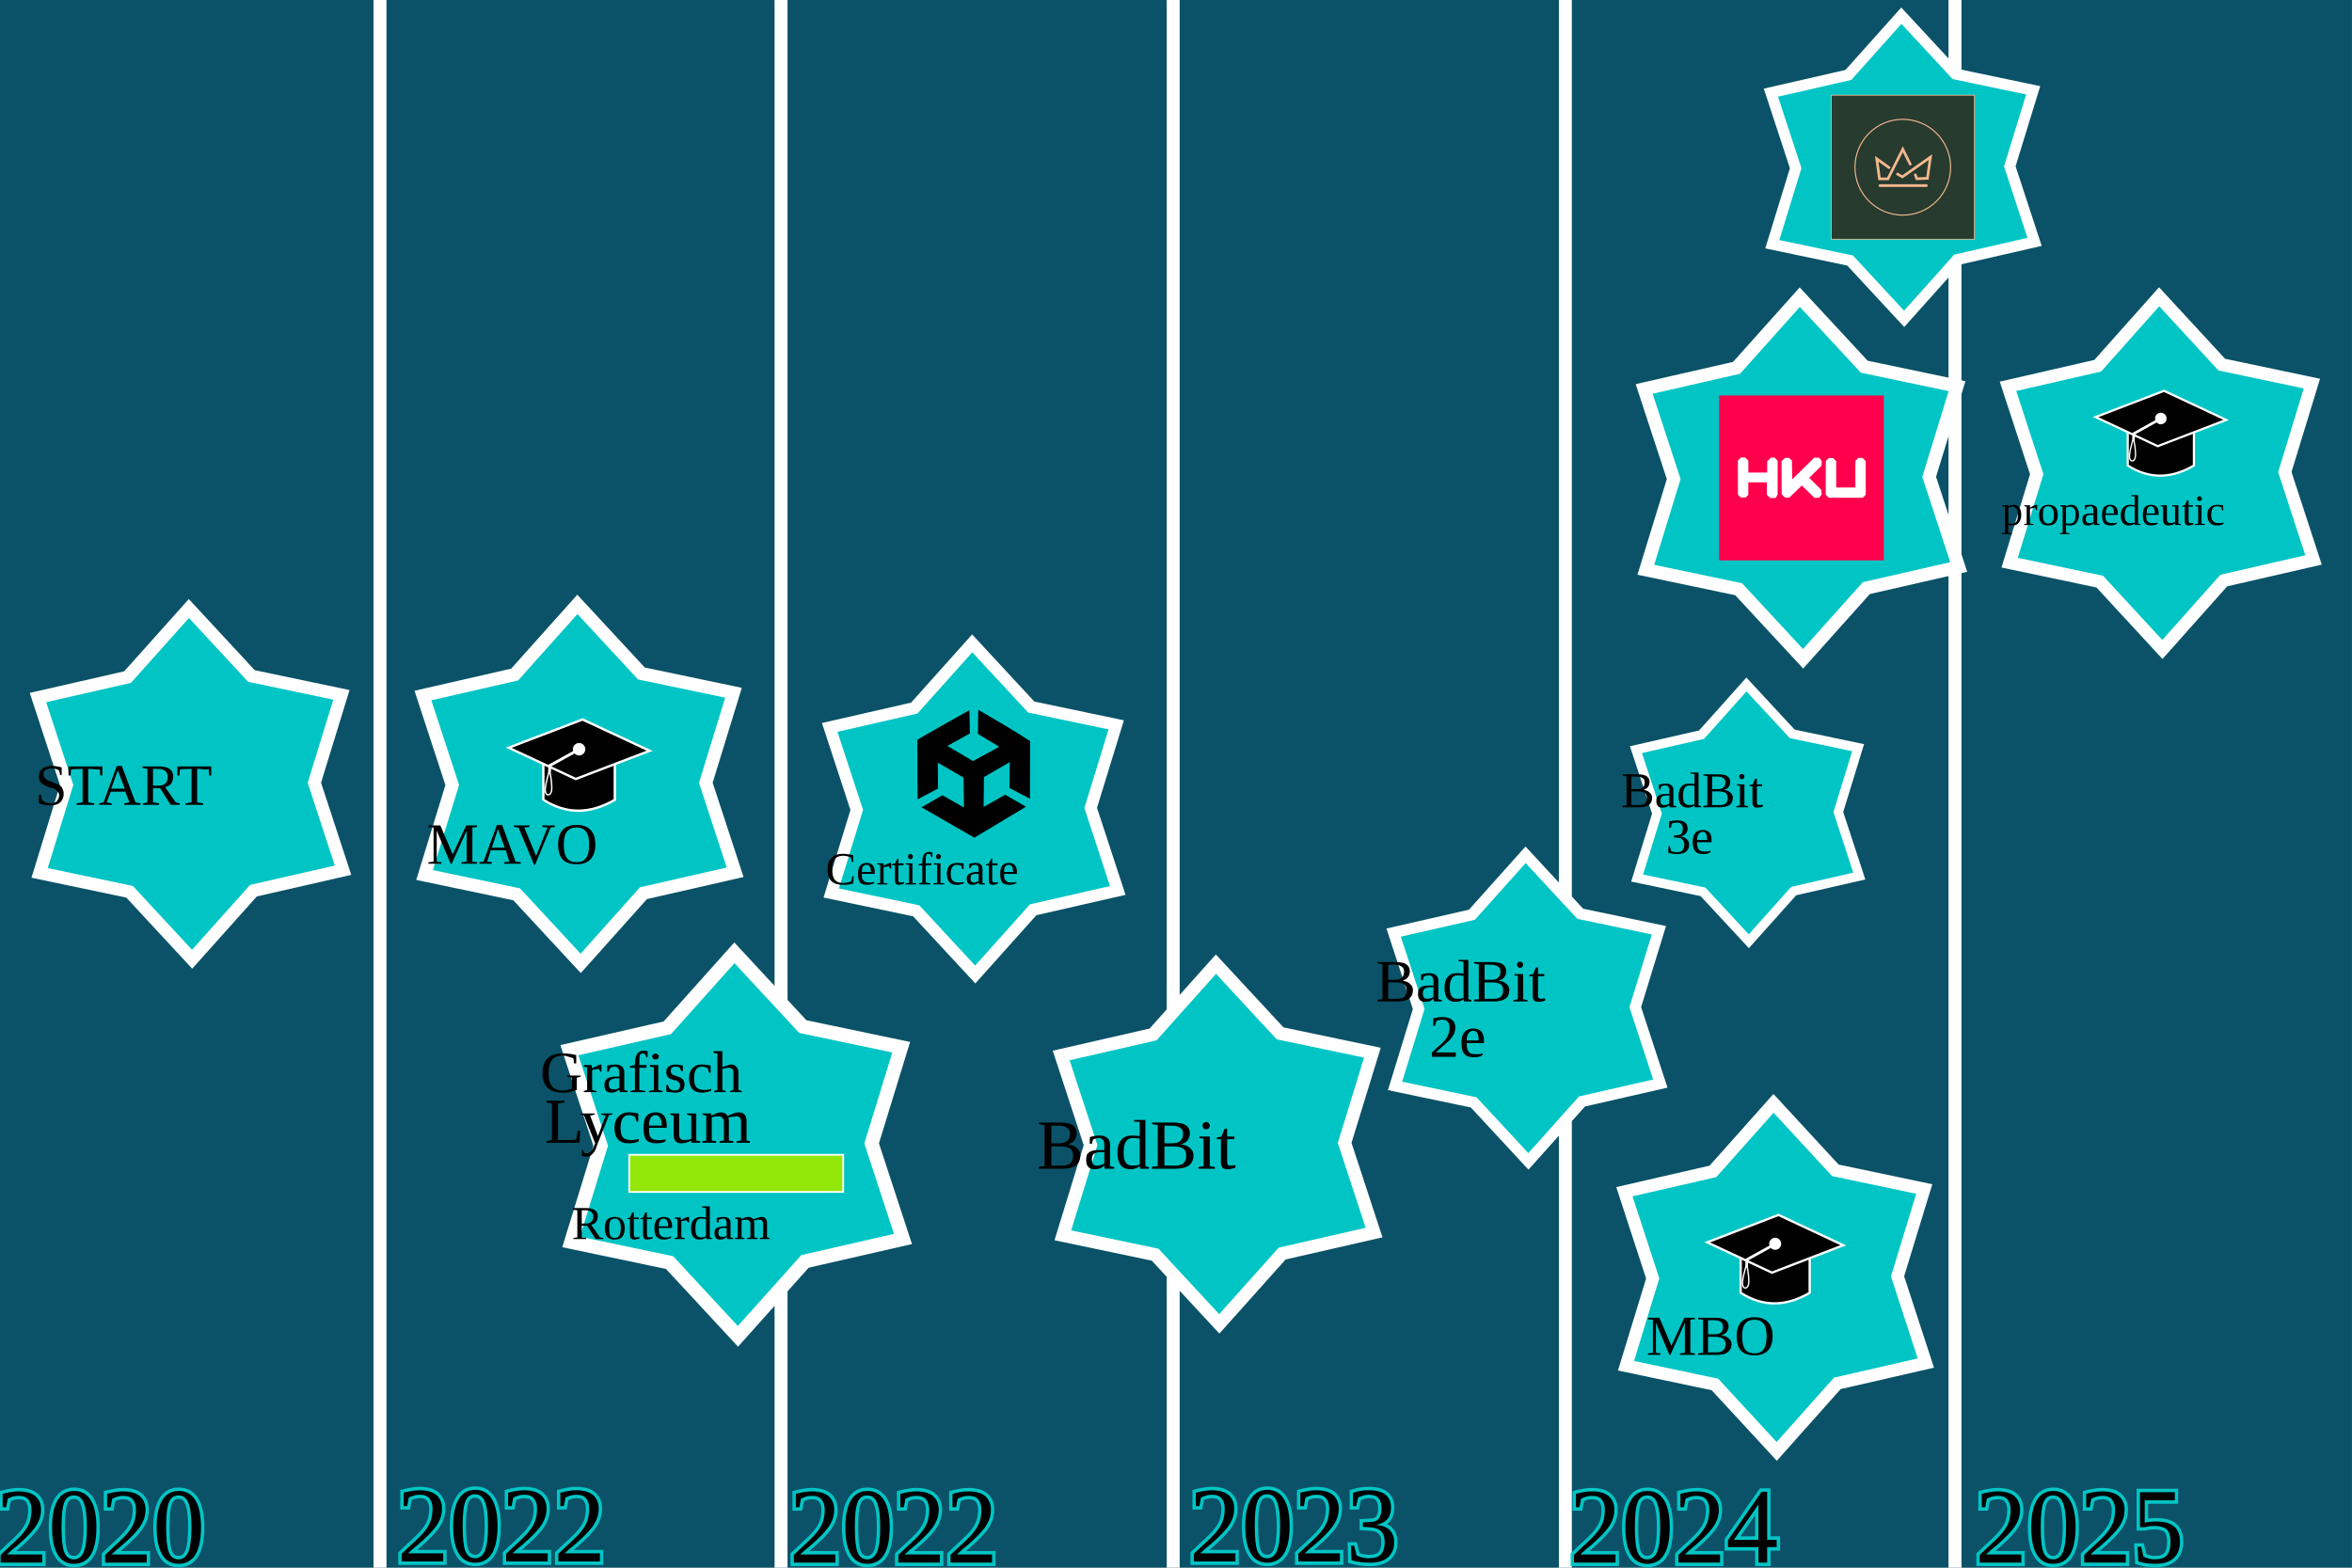
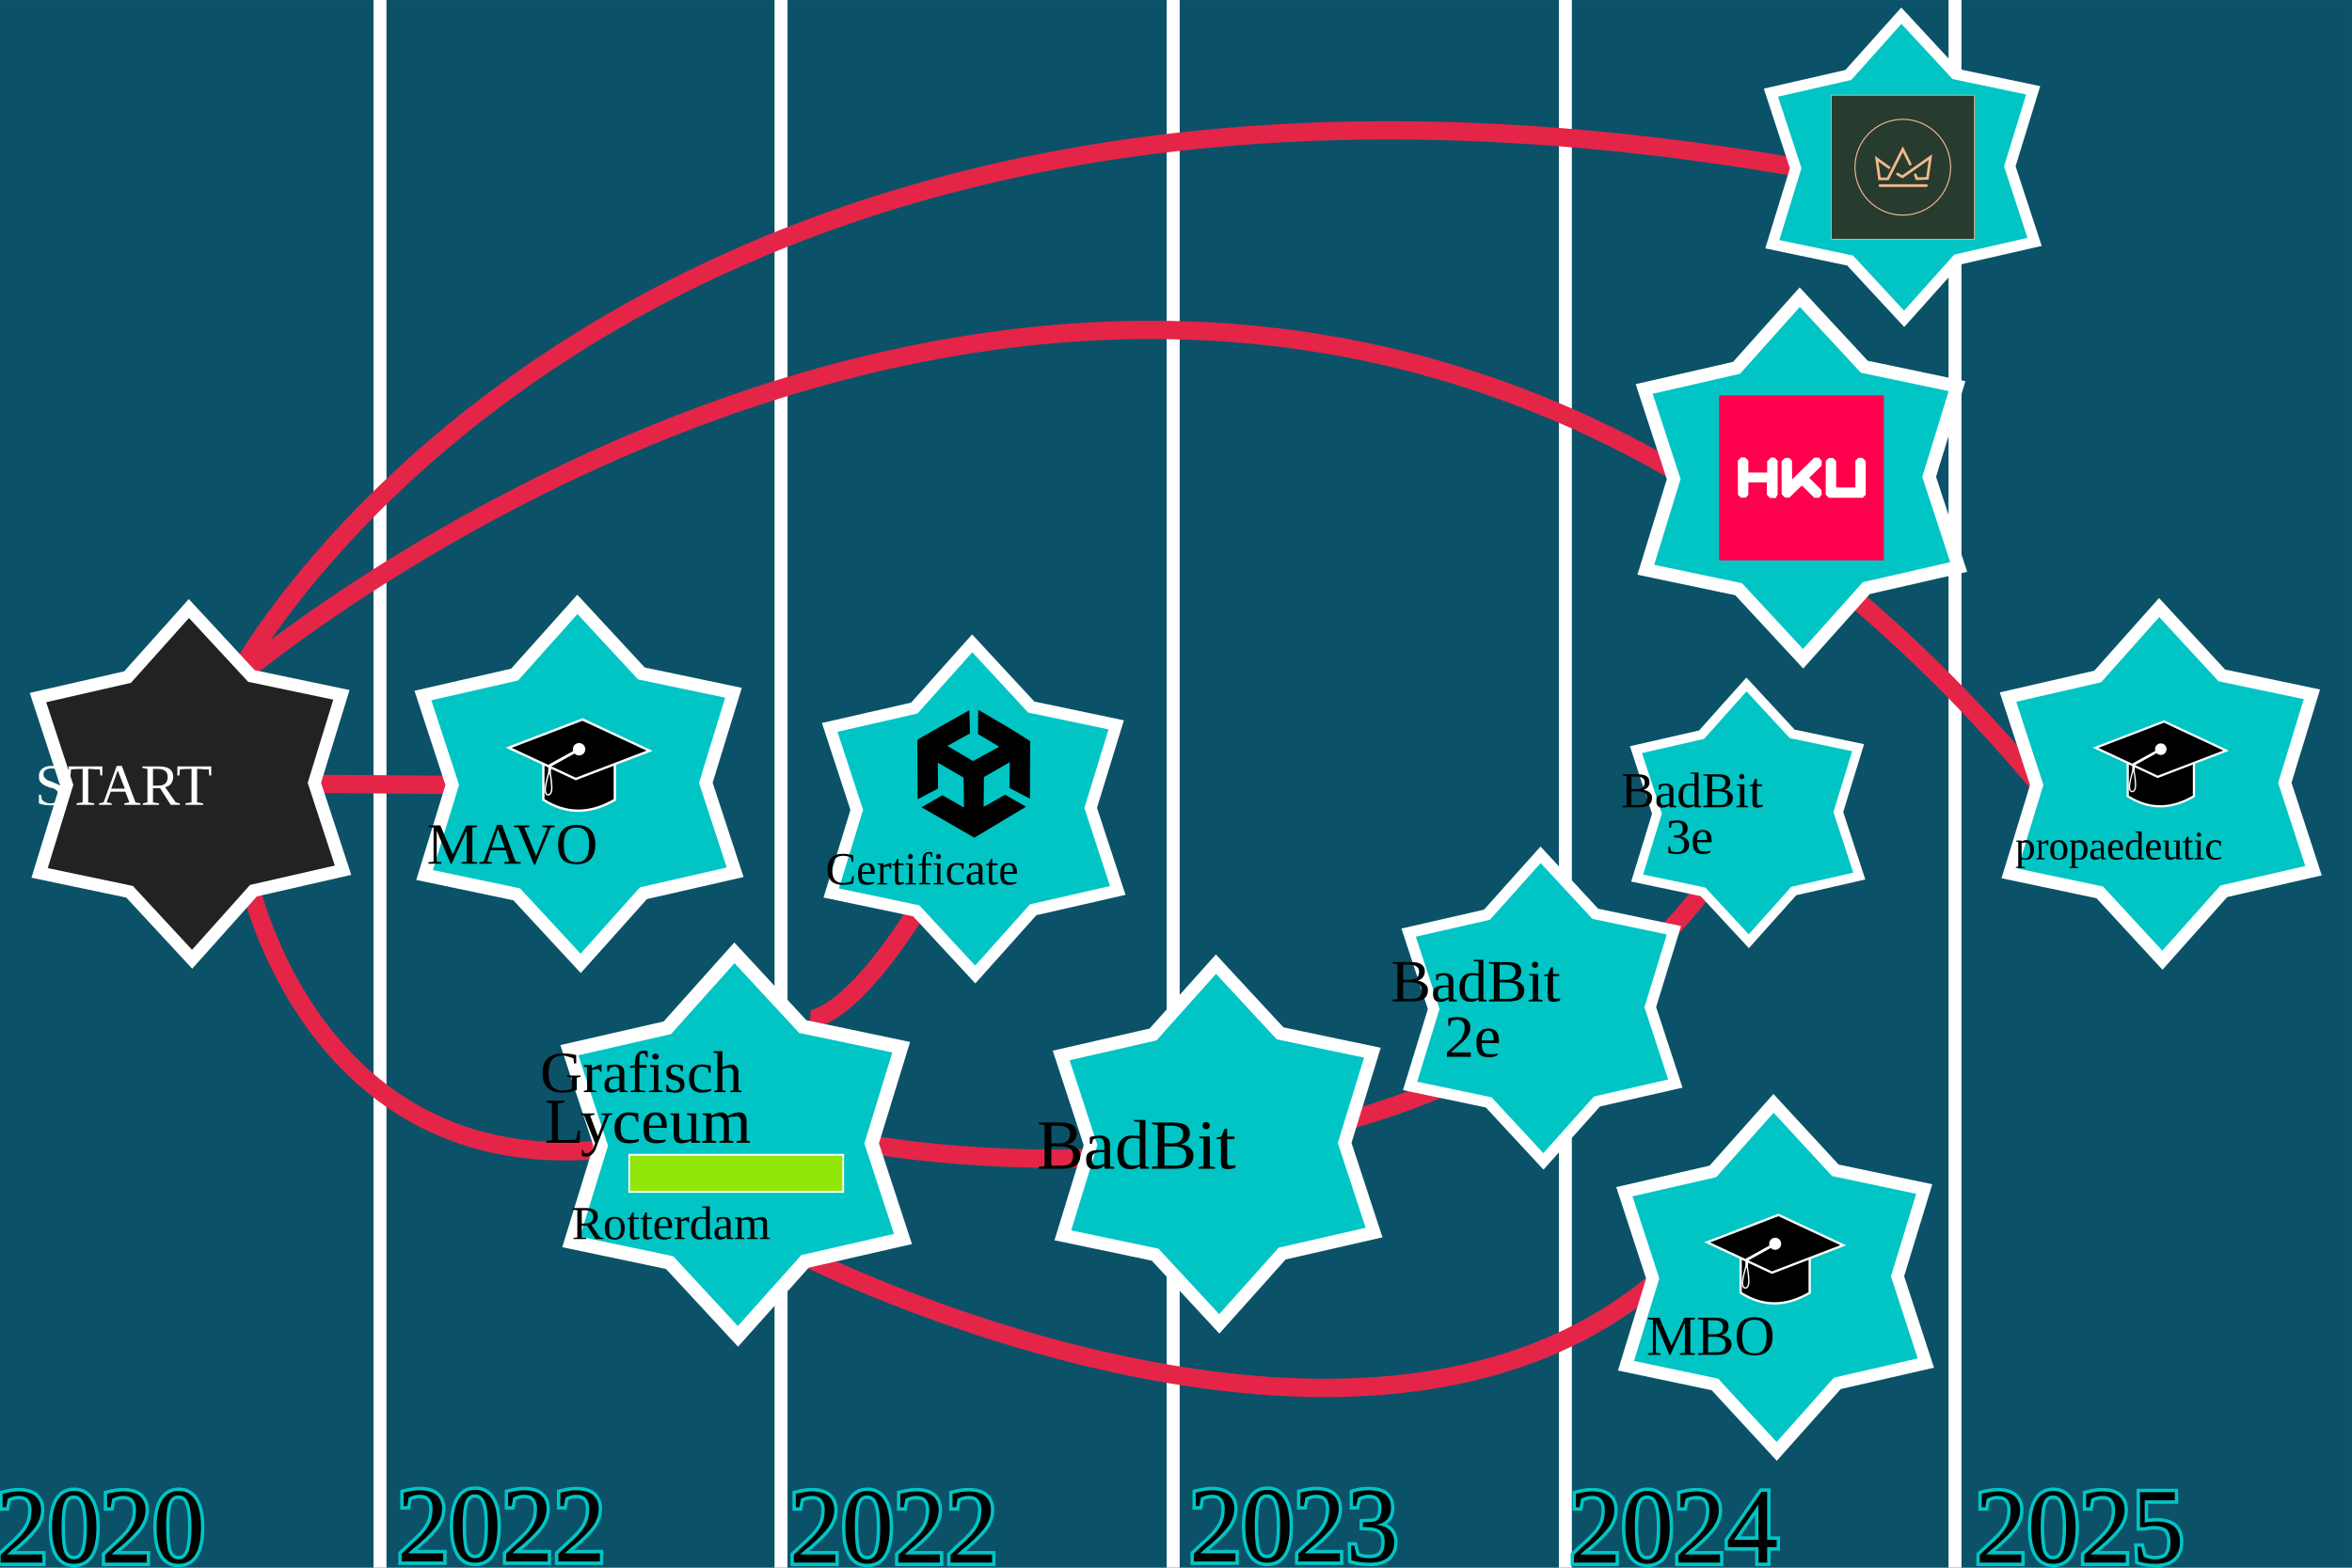
<svg xmlns="http://www.w3.org/2000/svg" width="90mm" height="60mm" viewBox="0 0 90 60" version="1.1" id="svg1" xml:space="preserve">
  <defs id="defs1" />
  <g id="full-time-line" transform="rotate(90,47.50088,42.73756)">
    <g id="timeline" transform="matrix(1,0,0,-0.9973702,-0.4432015,91.11959)">
      <rect style="display:inline;fill:#0b5268;fill-opacity:1;fill-rule:evenodd;stroke:none;stroke-width:0.831;stroke-linecap:round;stroke-miterlimit:4.7;stroke-opacity:1;paint-order:stroke fill markers" id="rect3" width="60" height="90.237" x="5.207" y="0.883" />
      <g id="g22" transform="matrix(0.9701661,0,0,1,-47.16039,5.555104)">
        <text xml:space="preserve" style="font-size:4.121px;line-height:0px;-inkscape-font-specification:Arial;text-align:center;word-spacing:0.004px;writing-mode:lr-tb;direction:ltr;text-anchor:middle;fill:#000000;fill-opacity:1;fill-rule:evenodd;stroke:#01c5c5;stroke-width:0.265;stroke-linecap:round;stroke-miterlimit:4.7;stroke-opacity:1;paint-order:stroke fill markers" x="4.823" y="112.47" id="text1-5-2" transform="matrix(0,0.9727243,1.02804,0,0,0)">
          <tspan id="tspan1-2-3" style="font-size:4.121px;fill:#000000;fill-opacity:1;stroke:#01c5c5;stroke-width:0.265;stroke-opacity:1" x="4.823" y="112.47">2020</tspan>
          <tspan style="font-size:4.121px;fill:#000000;fill-opacity:1;stroke:#01c5c5;stroke-width:0.265;stroke-opacity:1" x="4.823" y="112.47" id="tspan12" />
        </text>
        <g id="g12">
          <path style="fill:#854722;fill-rule:evenodd;stroke:#ffffff;stroke-width:0.5;stroke-linecap:butt;stroke-miterlimit:4.7;stroke-opacity:1;paint-order:stroke fill markers" d="m 0,85 c 38.333,0 76.667,0 115,0" id="path15" transform="matrix(0.5377832,0,0,0.994793,53.97726,-74.64989)" />
          <text xml:space="preserve" style="font-size:4.121px;line-height:0px;-inkscape-font-specification:Arial;text-align:center;word-spacing:0.004px;writing-mode:lr-tb;direction:ltr;text-anchor:middle;fill:#000000;fill-opacity:1;fill-rule:evenodd;stroke:#01c5c5;stroke-width:0.265;stroke-linecap:round;stroke-miterlimit:4.7;stroke-opacity:1;paint-order:stroke fill markers" x="20.641" y="112.424" id="text1-5" transform="matrix(0,0.9727243,1.02804,0,0,0)">
            <tspan id="tspan1-2" style="font-size:4.121px;fill:#000000;fill-opacity:1;stroke:#01c5c5;stroke-width:0.265;stroke-opacity:1" x="20.641" y="112.424">2022</tspan>
          </text>
        </g>
        <g id="g11">
          <path style="fill:#854722;fill-rule:evenodd;stroke:#ffffff;stroke-width:0.5;stroke-linecap:butt;stroke-miterlimit:4.7;stroke-opacity:1;paint-order:stroke fill markers" d="m 0,85 c 38.333,0 76.667,0 115,0" id="path13" transform="matrix(0.5377832,0,0,0.994793,53.97726,-59.26339)" />
          <text xml:space="preserve" style="font-size:4.121px;line-height:0px;-inkscape-font-specification:Arial;text-align:center;word-spacing:0.004px;writing-mode:lr-tb;direction:ltr;text-anchor:middle;fill:#000000;fill-opacity:1;fill-rule:evenodd;stroke:#01c5c5;stroke-width:0.265;stroke-linecap:round;stroke-miterlimit:4.7;stroke-opacity:1;paint-order:stroke fill markers" x="36.109" y="112.47" id="text1" transform="matrix(0,0.9727243,1.02804,0,0,0)">
            <tspan id="tspan1" style="font-size:4.121px;fill:#000000;fill-opacity:1;stroke:#01c5c5;stroke-width:0.265;stroke-opacity:1" x="36.109" y="112.47">2022</tspan>
          </text>
        </g>
        <g id="g10">
          <path style="fill:#854722;fill-rule:evenodd;stroke:#ffffff;stroke-width:0.5;stroke-linecap:butt;stroke-miterlimit:4.7;stroke-opacity:1;paint-order:stroke fill markers" d="m 0,85 c 38.333,0 76.667,0 115,0" id="path11" transform="matrix(0.5377832,0,0,0.994793,53.97726,-44.2178)" />
          <text xml:space="preserve" style="font-size:4.121px;line-height:0px;-inkscape-font-specification:Arial;text-align:center;word-spacing:0.004px;writing-mode:lr-tb;direction:ltr;text-anchor:middle;fill:#000000;fill-opacity:1;fill-rule:evenodd;stroke:#01c5c5;stroke-width:0.265;stroke-linecap:round;stroke-miterlimit:4.7;stroke-opacity:1;paint-order:stroke fill markers" x="51.887" y="112.424" id="text2" transform="matrix(0,0.9727243,1.02804,0,0,0)">
            <tspan id="tspan2" style="font-size:4.121px;fill:#000000;fill-opacity:1;stroke:#01c5c5;stroke-width:0.265;stroke-opacity:1" x="51.887" y="112.424">2023</tspan>
          </text>
        </g>
        <g id="g9">
          <path style="fill:#854722;fill-rule:evenodd;stroke:#ffffff;stroke-width:0.5;stroke-linecap:butt;stroke-miterlimit:4.7;stroke-opacity:1;paint-order:stroke fill markers" d="m 0,85 c 38.333,0 76.667,0 115,0" id="path9" transform="matrix(0.5377832,0,0,0.994793,53.97726,-29.17221)" />
          <text xml:space="preserve" style="font-size:4.121px;line-height:0px;-inkscape-font-specification:Arial;text-align:center;word-spacing:0.004px;writing-mode:lr-tb;direction:ltr;text-anchor:middle;fill:#000000;fill-opacity:1;fill-rule:evenodd;stroke:#01c5c5;stroke-width:0.265;stroke-linecap:round;stroke-miterlimit:4.7;stroke-opacity:1;paint-order:stroke fill markers" x="66.876" y="112.47" id="text3" transform="matrix(0,0.9727243,1.02804,0,0,0)">
            <tspan id="tspan3" style="font-size:4.121px;fill:#000000;fill-opacity:1;stroke:#01c5c5;stroke-width:0.265;stroke-opacity:1" x="66.876" y="112.47">2024</tspan>
          </text>
        </g>
        <g id="g8">
          <path style="fill:#854722;fill-rule:evenodd;stroke:#ffffff;stroke-width:0.5;stroke-linecap:butt;stroke-miterlimit:4.7;stroke-opacity:1;paint-order:stroke fill markers" d="m 0,85 c 38.333,0 76.667,0 115,0" id="path7" transform="matrix(0.5377832,0,0,0.994793,53.97726,-14.22329)" />
          <text xml:space="preserve" style="font-size:4.121px;line-height:0px;-inkscape-font-specification:Arial;text-align:center;word-spacing:0.004px;writing-mode:lr-tb;direction:ltr;text-anchor:middle;fill:#000000;fill-opacity:1;fill-rule:evenodd;stroke:#01c5c5;stroke-width:0.265;stroke-linecap:round;stroke-miterlimit:4.7;stroke-opacity:1;paint-order:stroke fill markers" x="82.883" y="112.47" id="text4" transform="matrix(0,0.9727243,1.02804,0,0,0)">
            <tspan id="tspan4" style="font-size:4.121px;fill:#000000;fill-opacity:1;stroke:#01c5c5;stroke-width:0.265;stroke-opacity:1" x="82.883" y="112.47">2025</tspan>
          </text>
        </g>
      </g>
+       <g id="g13" transform="matrix(0.9999999,0,0,-1.002637,0.4432014,91.35985)">
+         <path style="fill:#ffffff;fill-rule:evenodd;stroke:#e42548;stroke-width:0.7;stroke-miterlimit:4.7;paint-order:stroke fill markers" d="m 34.763,78.24 0.042,-5.571" id="path2" />
+         <path style="fill:none;fill-rule:evenodd;stroke:#e42548;stroke-width:0.7;stroke-miterlimit:4.7;paint-order:stroke fill markers" d="m 38.632,80.669 c 0,0 11.132,-2.428 10.132,-13.428" id="path3" />
+         <path style="fill:none;fill-rule:evenodd;stroke:#e42548;stroke-width:0.7;stroke-miterlimit:4.7;paint-order:stroke fill markers" d="m 48.523,57.162 c 0,0 4.185,-21.446 -9.787,-32.184" id="path4" />
+         <path style="fill:none;fill-rule:evenodd;stroke:#e42548;stroke-width:0.7;stroke-miterlimit:4.7;paint-order:stroke fill markers" d="m 52.799,59.575 c 0,0 10.822,-21.331 0.893,-32.833" id="path5" />
+         <path style="fill:none;fill-rule:evenodd;stroke:#e42548;stroke-width:0.7;stroke-miterlimit:4.7;paint-order:stroke fill markers" d="m 43.763,59.24 c 0,0 0.112,-1.361 -4,-4" id="path6" />
+         <path style="fill:none;fill-rule:evenodd;stroke:#e42548;stroke-width:0.7;stroke-miterlimit:4.7;paint-order:stroke fill markers" d="m 30.763,81.24 c 0,0 -32.604,-38.206 4,-69" id="path8" />
+         <path style="fill:none;fill-rule:evenodd;stroke:#e42548;stroke-width:0.7;stroke-miterlimit:4.7;paint-order:stroke fill markers" d="m 30.763,81.24 c 0,0 -27.533,-14.468 -19.564,-59.937" id="path10" />
+       </g>
      <g id="mavo-star" transform="matrix(0,1.269933,1.268544,0,-62.44565,-49.00389)" style="display:inline">
        <path style="fill:#01c5c5;fill-opacity:1;fill-rule:evenodd;stroke:#ffffff;stroke-width:0.2;stroke-linecap:round;stroke-miterlimit:4.7;stroke-dasharray:none;stroke-opacity:1;paint-order:stroke fill markers" id="path22" d="m 55.591,75 -0.465,-0.501 -0.669,-0.14 0.201,-0.653 -0.213,-0.649 0.666,-0.152 0.456,-0.509 0.465,0.501 0.669,0.14 -0.201,0.653 0.213,0.649 -0.666,0.152 z" transform="matrix(3.934968,-8.3729605e-5,8.3729605e-5,3.934968,-161.931,-213.0137)" />
        <g id="g27" transform="matrix(2.845146,0,0,2.845146,-98.28194,-142.2074)">
          <path id="rect24" style="fill-rule:evenodd;stroke:#ffffff;stroke-width:0.05;stroke-linecap:round;stroke-miterlimit:4.7;stroke-dasharray:none;stroke-opacity:1;paint-order:stroke fill markers" d="m 54.133,76.738 h 0.734 v 0.463 c -0.256,0.147 -0.5,0.147 -0.734,0 z" />
          <path id="rect23" style="fill-rule:evenodd;stroke:#ffffff;stroke-width:0.05;stroke-linecap:round;stroke-miterlimit:4.7;stroke-dasharray:none;paint-order:stroke fill markers" d="m 54.536,76.37 0.681,0.317 -0.752,0.287 -0.681,-0.317 z" />
          <circle style="fill:#ffffff;fill-opacity:1;fill-rule:evenodd;stroke:none;stroke-width:0.068;stroke-linecap:round;stroke-miterlimit:4.7;stroke-dasharray:none;stroke-opacity:1;paint-order:stroke fill markers" id="path24" cx="54.5" cy="76.672" r="0.066" />
          <path style="fill:none;fill-opacity:1;fill-rule:evenodd;stroke:#ffffff;stroke-width:0.03;stroke-linecap:round;stroke-miterlimit:4.7;stroke-dasharray:none;stroke-opacity:1;paint-order:stroke fill markers" d="m 54.43,76.599 c -0.104,0.058 -0.209,0.115 -0.313,0.173" id="path25" transform="translate(0.07178324,0.0732841)" />
          <path style="fill:#000000;fill-opacity:1;fill-rule:evenodd;stroke:#ffffff;stroke-width:0.03;stroke-linecap:round;stroke-miterlimit:4.7;stroke-dasharray:none;stroke-opacity:1;paint-order:stroke fill markers" d="m 54.152,76.874 c -0.011,0.04 -0.032,0.119 -0.026,0.158 0.006,0.04 0.038,0.04 0.049,8.13e-4 0.011,-0.04 -0.001,-0.119 -0.007,-0.159 -0.006,-0.04 -0.006,-0.04 -0.016,-3.51e-4 z" id="path26" transform="translate(0.02308254,0.08656434)" />
          <path style="fill:#000000;fill-opacity:1;fill-rule:evenodd;stroke:#ffffff;stroke-width:0.03;stroke-linecap:butt;stroke-miterlimit:4.7;stroke-dasharray:none;stroke-opacity:1;paint-order:stroke fill markers" d="m 54.216,76.858 c -0.001,0.029 -0.002,0.057 -0.004,0.086" id="path27" transform="translate(-0.02685576,-0.0124809)" />
        </g>
        <text xml:space="preserve" style="font-size:1.764px;line-height:0px;-inkscape-font-specification:Arial;text-align:center;word-spacing:0.01px;writing-mode:lr-tb;direction:ltr;text-anchor:middle;fill:#000000;fill-opacity:1;fill-rule:evenodd;stroke:none;stroke-width:0.064;stroke-linecap:butt;stroke-miterlimit:4.7;stroke-dasharray:none;stroke-opacity:1;paint-order:stroke fill markers" x="56.745" y="79.39" id="text27">
          <tspan id="tspan27" style="font-size:1.764px;stroke:none;stroke-width:0.064" x="56.745" y="79.39">MAVO</tspan>
        </text>
      </g>
      <g id="grafisch-star" transform="matrix(0,1.356813,1.355328,0,-55.32156,-47.90772)" style="display:inline">
        <g id="g36">
          <path style="fill:#01c5c5;fill-opacity:1;fill-rule:evenodd;stroke:#ffffff;stroke-width:0.2;stroke-linecap:round;stroke-miterlimit:4.7;stroke-dasharray:none;stroke-opacity:1;paint-order:stroke fill markers" id="path39" d="m 55.591,75 -0.465,-0.501 -0.669,-0.14 0.201,-0.653 -0.213,-0.649 0.666,-0.152 0.456,-0.509 0.465,0.501 0.669,0.14 -0.201,0.653 0.213,0.649 -0.666,0.152 z" transform="matrix(3.934968,-8.3729605e-5,8.3729605e-5,3.934968,-161.931,-213.0137)" />
          <rect style="fill:#92e608;fill-opacity:1;fill-rule:evenodd;stroke:#ffffff;stroke-width:0.1;stroke-linecap:butt;stroke-miterlimit:4.7;stroke-dasharray:none;stroke-opacity:1;paint-order:stroke fill markers" id="rect6868" width="6" height="1" x="54.957" y="63.07" transform="translate(-1.178841,14.22363)" />
          <text xml:space="preserve" style="font-size:1.659px;line-height:0px;-inkscape-font-specification:Arial;text-align:center;word-spacing:0.009px;writing-mode:lr-tb;direction:ltr;text-anchor:middle;fill:#000000;fill-opacity:1;fill-rule:evenodd;stroke:none;stroke-width:0.059;stroke-linecap:butt;stroke-miterlimit:4.7;stroke-dasharray:none;stroke-opacity:1;paint-order:stroke fill markers" x="56.791" y="75.501" id="text44">
            <tspan id="tspan44" style="font-size:1.659px;stroke:none;stroke-width:0.059" x="56.791" y="75.501">Grafisch</tspan>
            <tspan style="font-size:1.659px;stroke:none;stroke-width:0.059" x="56.791" y="75.501" id="tspan6864" />
          </text>
          <text xml:space="preserve" style="font-size:1.811px;line-height:0px;-inkscape-font-specification:Arial;text-align:center;word-spacing:0.01px;writing-mode:lr-tb;direction:ltr;text-anchor:middle;fill:#000000;fill-opacity:1;fill-rule:evenodd;stroke:none;stroke-width:0.064;stroke-linecap:butt;stroke-miterlimit:4.7;stroke-dasharray:none;stroke-opacity:1;paint-order:stroke fill markers" x="56.771" y="76.93" id="text6867">
            <tspan style="font-size:1.811px;stroke:none;stroke-width:0.064" x="56.771" y="76.93" id="tspan6867">Lyceum</tspan>
          </text>
          <text xml:space="preserve" style="font-size:1.33px;line-height:0px;-inkscape-font-specification:Arial;text-align:center;word-spacing:0.007px;writing-mode:lr-tb;direction:ltr;text-anchor:middle;fill:#000000;fill-opacity:1;fill-rule:evenodd;stroke:none;stroke-width:0.047;stroke-linecap:butt;stroke-miterlimit:4.7;stroke-dasharray:none;stroke-opacity:1;paint-order:stroke fill markers" x="56.769" y="79.65" id="text6868">
            <tspan style="font-size:1.33px;stroke:none;stroke-width:0.047" x="56.769" y="79.65" id="tspan6868">Rotterdam</tspan>
          </text>
        </g>
      </g>
      <g id="g6874" transform="matrix(0,1.240679,1.239321,0,-60.19612,-62.24925)" style="display:inline">
-         <path style="display:inline;fill:#01c5c5;fill-opacity:1;fill-rule:evenodd;stroke:#ffffff;stroke-width:0.2;stroke-linecap:round;stroke-miterlimit:4.7;stroke-dasharray:none;stroke-opacity:1;paint-order:stroke fill markers" id="path6868" d="m 55.591,75 -0.465,-0.501 -0.669,-0.14 0.201,-0.653 -0.213,-0.649 0.666,-0.152 0.456,-0.509 0.465,0.501 0.669,0.14 -0.201,0.653 0.213,0.649 -0.666,0.152 z" transform="matrix(3.934968,-8.3729605e-5,8.3729605e-5,3.934968,-161.931,-213.0137)" />
-         <text xml:space="preserve" style="font-size:1.811px;line-height:0px;-inkscape-font-specification:Arial;text-align:center;word-spacing:0.01px;writing-mode:lr-tb;direction:ltr;text-anchor:middle;display:inline;fill:#000000;fill-opacity:1;fill-rule:evenodd;stroke:none;stroke-width:0.064;stroke-linecap:butt;stroke-miterlimit:4.7;stroke-dasharray:none;stroke-opacity:1;paint-order:stroke fill markers" x="56.744" y="77.628" id="text6873">
-           <tspan id="tspan6873" style="font-size:1.811px;stroke:none;stroke-width:0.064" x="56.744" y="77.628">START</tspan>
+         <path style="display:inline;fill:#222222;fill-opacity:1;fill-rule:evenodd;stroke:#ffffff;stroke-width:0.2;stroke-linecap:round;stroke-miterlimit:4.7;stroke-dasharray:none;stroke-opacity:1;paint-order:stroke fill markers" id="path6868" d="m 55.591,75 -0.465,-0.501 -0.669,-0.14 0.201,-0.653 -0.213,-0.649 0.666,-0.152 0.456,-0.509 0.465,0.501 0.669,0.14 -0.201,0.653 0.213,0.649 -0.666,0.152 z" transform="matrix(3.934968,-8.3729605e-5,8.3729605e-5,3.934968,-161.931,-213.0137)" />
+         <text xml:space="preserve" style="font-size:1.811px;line-height:0px;-inkscape-font-specification:Arial;text-align:center;word-spacing:0.01px;writing-mode:lr-tb;direction:ltr;text-anchor:middle;display:inline;fill:#ffffff;fill-opacity:1;fill-rule:evenodd;stroke:none;stroke-width:0.064;stroke-linecap:butt;stroke-miterlimit:4.7;stroke-dasharray:none;stroke-opacity:1;paint-order:stroke fill markers" x="56.744" y="77.628" id="text6873">
+           <tspan id="tspan6873" style="font-size:1.811px;stroke:none;stroke-width:0.064;fill:#ffffff;fill-opacity:1" x="56.744" y="77.628">START</tspan>
        </text>
      </g>
      <g id="badbit-star" transform="matrix(0,1.272546,1.271154,0,-48.8633,-24.65251)" style="display:inline">
        <path style="fill:#01c5c5;fill-opacity:1;fill-rule:evenodd;stroke:#ffffff;stroke-width:0.2;stroke-linecap:round;stroke-miterlimit:4.7;stroke-dasharray:none;stroke-opacity:1;paint-order:stroke fill markers" id="path6880" d="m 55.591,75 -0.465,-0.501 -0.669,-0.14 0.201,-0.653 -0.213,-0.649 0.666,-0.152 0.456,-0.509 0.465,0.501 0.669,0.14 -0.201,0.653 0.213,0.649 -0.666,0.152 z" transform="matrix(3.934968,-8.3729605e-5,8.3729605e-5,3.934968,-161.931,-213.0137)" />
        <text xml:space="preserve" style="font-size:2.117px;line-height:0px;-inkscape-font-specification:Arial;text-align:center;word-spacing:0.008px;writing-mode:lr-tb;direction:ltr;text-anchor:middle;fill:#000000;fill-opacity:1;fill-rule:evenodd;stroke:none;stroke-width:0.1;stroke-linecap:butt;stroke-miterlimit:4.7;stroke-dasharray:none;stroke-opacity:1;paint-order:stroke fill markers" x="32.449" y="46.805" id="text6883" transform="translate(24.25985,30.91993)">
          <tspan id="tspan6883" style="font-size:2.117px;fill:#000000;fill-opacity:1;stroke:none;stroke-width:0.1" x="32.449" y="46.805">BadBit</tspan>
        </text>
      </g>
      <g id="unity-star" transform="matrix(0,1.171574,1.170293,0,-53.92384,-28.2767)" style="display:inline">
        <path style="fill:#01c5c5;fill-opacity:1;fill-rule:evenodd;stroke:#ffffff;stroke-width:0.2;stroke-linecap:round;stroke-miterlimit:4.7;stroke-dasharray:none;stroke-opacity:1;paint-order:stroke fill markers" id="path6880-8" d="m 55.591,75 -0.465,-0.501 -0.669,-0.14 0.201,-0.653 -0.213,-0.649 0.666,-0.152 0.456,-0.509 0.465,0.501 0.669,0.14 -0.201,0.653 0.213,0.649 -0.666,0.152 z" transform="matrix(3.934968,-8.3729605e-5,8.3729605e-5,3.934968,-161.931,-213.0137)" />
        <path id="path6883" style="fill:#000000;fill-opacity:1;fill-rule:evenodd;stroke:none;stroke-width:0.009;stroke-linecap:butt;stroke-miterlimit:4.7;stroke-dasharray:none;stroke-opacity:1;paint-order:stroke fill markers" d="m 56.924,73.741 -0.009,0.788 0.696,0.419 -0.859,0.468 -0.839,-0.496 0.741,-0.409 -0.021,-0.757 c 0,0 -1.722,0.959 -1.701,0.971 l 0.006,1.942 0.67,-0.352 -0.007,-0.847 0.844,0.489 0.012,0.978 -0.706,-0.401 -0.683,0.393 c 0.576,0.332 1.153,0.663 1.729,0.995 l 1.692,-1.013 -0.683,-0.393 -0.706,0.401 0.012,-0.978 0.844,-0.489 -0.007,0.846 0.67,0.352 0.006,-1.882 c -0.548,-0.366 -1.133,-0.69 -1.701,-1.028 z" />
        <text xml:space="preserve" style="font-size:1.498px;line-height:0px;-inkscape-font-specification:Arial;text-align:center;word-spacing:0.008px;writing-mode:lr-tb;direction:ltr;text-anchor:middle;fill:#000000;fill-opacity:1;fill-rule:evenodd;stroke:none;stroke-width:0.053;stroke-linecap:butt;stroke-miterlimit:4.7;stroke-dasharray:none;stroke-opacity:1;paint-order:stroke fill markers" x="56.772" y="79.447" id="text6867-2">
          <tspan style="font-size:1.498px;stroke:none;stroke-width:0.053" x="56.772" y="79.447" id="tspan6867-3">Certificate</tspan>
        </text>
      </g>
      <g id="badbit-3-star" transform="matrix(0,0.9083497,0.9073558,0,-33.53205,16.36037)" style="display:inline">
        <path style="fill:#01c5c5;fill-opacity:1;fill-rule:evenodd;stroke:#ffffff;stroke-width:0.2;stroke-linecap:round;stroke-miterlimit:4.7;stroke-dasharray:none;stroke-opacity:1;paint-order:stroke fill markers" id="path6885" d="m 55.591,75 -0.465,-0.501 -0.669,-0.14 0.201,-0.653 -0.213,-0.649 0.666,-0.152 0.456,-0.509 0.465,0.501 0.669,0.14 -0.201,0.653 0.213,0.649 -0.666,0.152 z" transform="matrix(3.934968,-8.3729605e-5,8.3729605e-5,3.934968,-161.931,-213.0137)" />
        <text xml:space="preserve" style="font-size:2.117px;line-height:0px;-inkscape-font-specification:Arial;text-align:center;word-spacing:0.008px;writing-mode:lr-tb;direction:ltr;text-anchor:middle;fill:#000000;fill-opacity:1;fill-rule:evenodd;stroke:none;stroke-width:0.1;stroke-linecap:butt;stroke-miterlimit:4.7;stroke-dasharray:none;stroke-opacity:1;paint-order:stroke fill markers" x="56.701" y="76.748" id="text6885">
          <tspan id="tspan6885" style="font-size:2.117px;fill:#000000;fill-opacity:1;stroke:none;stroke-width:0.1" x="57.077" y="76.748">BadBit </tspan>
        </text>
        <text xml:space="preserve" style="font-size:2.117px;line-height:0px;-inkscape-font-specification:Arial;text-align:center;word-spacing:0.008px;writing-mode:lr-tb;direction:ltr;text-anchor:middle;fill:#000000;fill-opacity:1;fill-rule:evenodd;stroke:none;stroke-width:0.1;stroke-linecap:butt;stroke-miterlimit:4.7;stroke-dasharray:none;stroke-opacity:1;paint-order:stroke fill markers" x="56.701" y="78.702" id="text6886">
          <tspan id="tspan6886" style="font-size:2.117px;fill:#000000;fill-opacity:1;stroke:none;stroke-width:0.1" x="56.701" y="78.702">3e</tspan>
        </text>
      </g>
-       <g id="badbit-2-star" transform="matrix(0,1.084655,1.083468,0,-39.61751,-2.11519)" style="display:inline">
+       <g id="badbit-2-star" transform="matrix(0,1.084655,1.083468,0,-39.61751,-1.539204)" style="display:inline">
        <path style="fill:#01c5c5;fill-opacity:1;fill-rule:evenodd;stroke:#ffffff;stroke-width:0.2;stroke-linecap:round;stroke-miterlimit:4.7;stroke-dasharray:none;stroke-opacity:1;paint-order:stroke fill markers" id="path6885-8" d="m 55.591,75 -0.465,-0.501 -0.669,-0.14 0.201,-0.653 -0.213,-0.649 0.666,-0.152 0.456,-0.509 0.465,0.501 0.669,0.14 -0.201,0.653 0.213,0.649 -0.666,0.152 z" transform="matrix(3.934968,-8.3729605e-5,8.3729605e-5,3.934968,-161.931,-213.0137)" />
        <text xml:space="preserve" style="font-size:2.117px;line-height:0px;-inkscape-font-specification:Arial;text-align:center;word-spacing:0.008px;writing-mode:lr-tb;direction:ltr;text-anchor:middle;fill:#000000;fill-opacity:1;fill-rule:evenodd;stroke:none;stroke-width:0.1;stroke-linecap:butt;stroke-miterlimit:4.7;stroke-dasharray:none;stroke-opacity:1;paint-order:stroke fill markers" x="56.701" y="76.748" id="text6885-9">
          <tspan id="tspan6885-2" style="font-size:2.117px;fill:#000000;fill-opacity:1;stroke:none;stroke-width:0.1" x="57.077" y="76.748">BadBit </tspan>
        </text>
        <text xml:space="preserve" style="font-size:2.117px;line-height:0px;-inkscape-font-specification:Arial;text-align:center;word-spacing:0.008px;writing-mode:lr-tb;direction:ltr;text-anchor:middle;fill:#000000;fill-opacity:1;fill-rule:evenodd;stroke:none;stroke-width:0.1;stroke-linecap:butt;stroke-miterlimit:4.7;stroke-dasharray:none;stroke-opacity:1;paint-order:stroke fill markers" x="56.701" y="78.702" id="text6886-7">
          <tspan id="tspan6886-9" style="font-size:2.117px;fill:#000000;fill-opacity:1;stroke:none;stroke-width:0.1" x="56.701" y="78.702">2e</tspan>
        </text>
      </g>
      <g id="mbo-star" transform="matrix(0,1.228163,1.226819,0,-40.46307,-0.6619481)" style="display:inline">
        <path style="fill:#01c5c5;fill-opacity:1;fill-rule:evenodd;stroke:#ffffff;stroke-width:0.2;stroke-linecap:round;stroke-miterlimit:4.7;stroke-dasharray:none;stroke-opacity:1;paint-order:stroke fill markers" id="path6886" d="m 55.591,75 -0.465,-0.501 -0.669,-0.14 0.201,-0.653 -0.213,-0.649 0.666,-0.152 0.456,-0.509 0.465,0.501 0.669,0.14 -0.201,0.653 0.213,0.649 -0.666,0.152 z" transform="matrix(3.928423,-8.3939798e-5,8.3590338e-5,3.944847,-161.6331,-213.6464)" />
        <g id="g6891" transform="matrix(2.840414,0,0,2.852289,-98.08994,-142.6623)">
          <path id="path6887" style="fill-rule:evenodd;stroke:#ffffff;stroke-width:0.05;stroke-linecap:round;stroke-miterlimit:4.7;stroke-dasharray:none;stroke-opacity:1;paint-order:stroke fill markers" d="m 54.133,76.738 h 0.734 v 0.463 c -0.256,0.147 -0.5,0.147 -0.734,0 z" />
          <path id="path6888" style="fill-rule:evenodd;stroke:#ffffff;stroke-width:0.05;stroke-linecap:round;stroke-miterlimit:4.7;stroke-dasharray:none;paint-order:stroke fill markers" d="m 54.536,76.37 0.681,0.317 -0.752,0.287 -0.681,-0.317 z" />
          <circle style="fill:#ffffff;fill-opacity:1;fill-rule:evenodd;stroke:none;stroke-width:0.068;stroke-linecap:round;stroke-miterlimit:4.7;stroke-dasharray:none;stroke-opacity:1;paint-order:stroke fill markers" id="circle6888" cx="54.5" cy="76.672" r="0.066" />
          <path style="fill:none;fill-opacity:1;fill-rule:evenodd;stroke:#ffffff;stroke-width:0.03;stroke-linecap:round;stroke-miterlimit:4.7;stroke-dasharray:none;stroke-opacity:1;paint-order:stroke fill markers" d="m 54.43,76.599 c -0.104,0.058 -0.209,0.115 -0.313,0.173" id="path6889" transform="translate(0.07178324,0.0732841)" />
          <path style="fill:#000000;fill-opacity:1;fill-rule:evenodd;stroke:#ffffff;stroke-width:0.03;stroke-linecap:round;stroke-miterlimit:4.7;stroke-dasharray:none;stroke-opacity:1;paint-order:stroke fill markers" d="m 54.152,76.874 c -0.011,0.04 -0.032,0.119 -0.026,0.158 0.006,0.04 0.038,0.04 0.049,8.13e-4 0.011,-0.04 -0.001,-0.119 -0.007,-0.159 -0.006,-0.04 -0.006,-0.04 -0.016,-3.51e-4 z" id="path6890" transform="translate(0.02308254,0.08656434)" />
          <path style="fill:#000000;fill-opacity:1;fill-rule:evenodd;stroke:#ffffff;stroke-width:0.03;stroke-linecap:butt;stroke-miterlimit:4.7;stroke-dasharray:none;stroke-opacity:1;paint-order:stroke fill markers" d="m 54.216,76.858 c -0.001,0.029 -0.002,0.057 -0.004,0.086" id="path6891" transform="translate(-0.02685576,-0.0124809)" />
        </g>
        <text xml:space="preserve" style="font-size:1.765px;line-height:0px;-inkscape-font-specification:Arial;text-align:center;word-spacing:0.01px;writing-mode:lr-tb;direction:ltr;text-anchor:middle;fill:#000000;fill-opacity:1;fill-rule:evenodd;stroke:none;stroke-width:0.064;stroke-linecap:butt;stroke-miterlimit:4.7;stroke-dasharray:none;stroke-opacity:1;paint-order:stroke fill markers" x="56.797" y="79.326" id="text6891" transform="scale(0.9979162,1.002088)">
          <tspan id="tspan6891" style="font-size:1.765px;stroke:none;stroke-width:0.064" x="56.797" y="79.326">MBO</tspan>
        </text>
      </g>
-       <g id="propaedeutic-star" transform="matrix(0,1.178071,1.176782,0,-68.13666,17.00517)" style="display:inline">
+       <g id="propaedeutic-star" transform="matrix(0,1.178071,1.176782,0,-56.24325,17.00517)" style="display:inline">
        <path style="fill:#01c5c5;fill-opacity:1;fill-rule:evenodd;stroke:#ffffff;stroke-width:0.2;stroke-linecap:round;stroke-miterlimit:4.7;stroke-dasharray:none;stroke-opacity:1;paint-order:stroke fill markers" id="path6886-5" d="m 55.591,75 -0.465,-0.501 -0.669,-0.14 0.201,-0.653 -0.213,-0.649 0.666,-0.152 0.456,-0.509 0.465,0.501 0.669,0.14 -0.201,0.653 0.213,0.649 -0.666,0.152 z" transform="matrix(4.15021,-8.8678777e-5,8.8309581e-5,4.16756,-173.9861,-229.4229)" />
-         <g id="g6891-5" transform="matrix(2.840414,0,0,2.852289,-98.11578,-142.7546)">
+         <g id="g6891-5" transform="matrix(2.840414,0,0,2.852289,-98.11578,-142.1065)">
          <path id="path6887-1" style="fill-rule:evenodd;stroke:#ffffff;stroke-width:0.05;stroke-linecap:round;stroke-miterlimit:4.7;stroke-dasharray:none;stroke-opacity:1;paint-order:stroke fill markers" d="m 54.133,76.738 h 0.734 v 0.463 c -0.256,0.147 -0.5,0.147 -0.734,0 z" />
          <path id="path6888-7" style="fill-rule:evenodd;stroke:#ffffff;stroke-width:0.05;stroke-linecap:round;stroke-miterlimit:4.7;stroke-dasharray:none;paint-order:stroke fill markers" d="m 54.536,76.37 0.681,0.317 -0.752,0.287 -0.681,-0.317 z" />
          <circle style="fill:#ffffff;fill-opacity:1;fill-rule:evenodd;stroke:none;stroke-width:0.068;stroke-linecap:round;stroke-miterlimit:4.7;stroke-dasharray:none;stroke-opacity:1;paint-order:stroke fill markers" id="circle6888-1" cx="54.5" cy="76.672" r="0.066" />
          <path style="fill:none;fill-opacity:1;fill-rule:evenodd;stroke:#ffffff;stroke-width:0.03;stroke-linecap:round;stroke-miterlimit:4.7;stroke-dasharray:none;stroke-opacity:1;paint-order:stroke fill markers" d="m 54.43,76.599 c -0.104,0.058 -0.209,0.115 -0.313,0.173" id="path6889-1" transform="translate(0.07178324,0.0732841)" />
          <path style="fill:#000000;fill-opacity:1;fill-rule:evenodd;stroke:#ffffff;stroke-width:0.03;stroke-linecap:round;stroke-miterlimit:4.7;stroke-dasharray:none;stroke-opacity:1;paint-order:stroke fill markers" d="m 54.152,76.874 c -0.011,0.04 -0.032,0.119 -0.026,0.158 0.006,0.04 0.038,0.04 0.049,8.13e-4 0.011,-0.04 -0.001,-0.119 -0.007,-0.159 -0.006,-0.04 -0.006,-0.04 -0.016,-3.51e-4 z" id="path6890-5" transform="translate(0.02308254,0.08656434)" />
          <path style="fill:#000000;fill-opacity:1;fill-rule:evenodd;stroke:#ffffff;stroke-width:0.03;stroke-linecap:butt;stroke-miterlimit:4.7;stroke-dasharray:none;stroke-opacity:1;paint-order:stroke fill markers" d="m 54.216,76.858 c -0.001,0.029 -0.002,0.057 -0.004,0.086" id="path6891-2" transform="translate(-0.02685576,-0.0124809)" />
        </g>
-         <text xml:space="preserve" style="font-size:1.412px;line-height:0px;-inkscape-font-specification:Arial;text-align:center;word-spacing:0.01px;writing-mode:lr-tb;direction:ltr;text-anchor:middle;fill:#000000;fill-opacity:1;fill-rule:evenodd;stroke:none;stroke-width:0.064;stroke-linecap:butt;stroke-miterlimit:4.7;stroke-dasharray:none;stroke-opacity:1;paint-order:stroke fill markers" x="56.772" y="79.234" id="text6891-7" transform="scale(0.9979162,1.002088)">
-           <tspan id="tspan6891-6" style="font-size:1.412px;stroke:none;stroke-width:0.064" x="57.025" y="79.234">propaedeutic </tspan>
+         <text xml:space="preserve" style="font-size:1.309px;line-height:0px;-inkscape-font-specification:Arial;text-align:center;word-spacing:0.009px;writing-mode:lr-tb;direction:ltr;text-anchor:middle;fill:#000000;fill-opacity:1;fill-rule:evenodd;stroke:none;stroke-width:0.06;stroke-linecap:butt;stroke-miterlimit:4.7;stroke-dasharray:none;stroke-opacity:1;paint-order:stroke fill markers" x="56.838" y="80.003" id="text6891-7" transform="scale(0.9979162,1.002088)">
+           <tspan id="tspan6891-6" style="font-size:1.309px;stroke:none;stroke-width:0.06" x="57.073" y="80.003">propaedeutic </tspan>
        </text>
      </g>
      <g id="hku-star" transform="matrix(0,1.27933,1.277931,0,-74.8461,-2.971452)" style="display:inline">
        <path style="fill:#01c5c5;fill-opacity:1;fill-rule:evenodd;stroke:#ffffff;stroke-width:0.2;stroke-linecap:round;stroke-miterlimit:4.7;stroke-dasharray:none;stroke-opacity:1;paint-order:stroke fill markers" id="path1" d="m 55.591,75 -0.465,-0.501 -0.669,-0.14 0.201,-0.653 -0.213,-0.649 0.666,-0.152 0.456,-0.509 0.465,0.501 0.669,0.14 -0.201,0.653 0.213,0.649 -0.666,0.152 z" transform="matrix(3.934968,-8.3729605e-5,8.3729605e-5,3.934968,-161.6707,-213.0376)" />
        <g id="g29" transform="translate(-0.3104677,0.01154414)">
          <rect style="fill:#ff004c;fill-opacity:1;fill-rule:evenodd;stroke:none;stroke-width:0.5;stroke-linecap:round;stroke-miterlimit:4.7;paint-order:stroke fill markers" id="rect28" width="4.939" height="4.939" x="78" y="12.397" transform="translate(-23.12043,62.07716)" />
          <path style="fill:#ffffff;fill-opacity:1;fill-rule:evenodd;stroke:none;stroke-width:0.5;stroke-linecap:round;stroke-miterlimit:4.7;paint-order:stroke fill markers" d="m 78.561,14.35 0.097,-0.097 h 0.122 l 0.096,0.096 v 0.357 h 0.565 v -0.335 l 0.114,-0.114 h 0.105 l 0.094,0.094 v 1.016 l -0.058,0.101 h -0.168 l -0.098,-0.098 v -0.37 h -0.555 v 0.375 l -0.079,0.079 h -0.149 l -0.083,-0.083 z" id="path21" transform="translate(-23.12043,62.07716)" />
          <path style="fill:#ffffff;fill-opacity:1;fill-rule:evenodd;stroke:none;stroke-width:0.5;stroke-linecap:round;stroke-miterlimit:4.7;paint-order:stroke fill markers" d="m 79.871,14.368 0.101,-0.099 0.126,-0.002 0.085,0.083 0.008,0.562 0.661,-0.651 h 0.147 l 0.078,0.103 -0.006,0.136 -0.37,0.364 0.364,0.362 0.01,0.141 -0.076,0.093 -0.143,0.002 -0.376,-0.368 -0.376,0.362 h -0.13 l -0.099,-0.099 z" id="path23" transform="translate(-23.12043,62.07716)" />
          <path style="fill:#ffffff;fill-opacity:1;fill-rule:evenodd;stroke:none;stroke-width:0.5;stroke-linecap:round;stroke-miterlimit:4.7;paint-order:stroke fill markers" d="m 81.199,14.359 0.088,-0.088 h 0.129 l 0.094,0.094 v 0.789 h 0.576 v -0.798 l 0.089,-0.089 h 0.124 l 0.097,0.097 v 1.006 l -0.091,0.091 h -1.015 l -0.095,-0.095 z" id="path28" transform="translate(-23.12043,62.07716)" />
        </g>
      </g>
-       <g id="kiezer-star" transform="matrix(0,1.072409,1.071235,0,-70.83078,12.71762)" style="display:inline">
+       <g id="keizer-star" transform="matrix(0,1.072409,1.071235,0,-70.83078,12.71762)" style="display:inline">
        <path style="fill:#01c5c5;fill-opacity:1;fill-rule:evenodd;stroke:#ffffff;stroke-width:0.2;stroke-linecap:round;stroke-miterlimit:4.7;stroke-dasharray:none;stroke-opacity:1;paint-order:stroke fill markers" id="path29" d="m 55.591,75 -0.465,-0.501 -0.669,-0.14 0.201,-0.653 -0.213,-0.649 0.666,-0.152 0.456,-0.509 0.465,0.501 0.669,0.14 -0.201,0.653 0.213,0.649 -0.666,0.152 z" transform="matrix(3.934968,-8.3729605e-5,8.3729605e-5,3.934968,-161.6707,-213.0376)" />
        <g id="g32" transform="translate(-0.3104677,0.01154414)">
          <rect style="fill:#273b2f;fill-opacity:1;fill-rule:evenodd;stroke:#f3b88d;stroke-width:0.058;stroke-linecap:round;stroke-miterlimit:4.7;stroke-dasharray:none;stroke-opacity:1;paint-order:stroke fill markers" id="rect36" width="5.092" height="5.116" x="54.803" y="74.386" />
          <path style="fill:none;fill-opacity:1;fill-rule:evenodd;stroke:#f3b88d;stroke-width:0.096;stroke-linecap:round;stroke-miterlimit:4.7;stroke-opacity:1;paint-order:stroke fill markers" d="m 56.858,76.958 -0.442,-0.316 0.099,0.717 h 0.302 l 0.532,-1.056 0.266,0.532" id="path33" />
          <path style="fill:none;fill-opacity:1;fill-rule:evenodd;stroke:#f3b88d;stroke-width:0.096;stroke-linecap:round;stroke-miterlimit:4.7;stroke-opacity:1;paint-order:stroke fill markers" d="m 57.16,77.188 0.176,0.099 1.002,-0.704 -0.108,0.758 -0.379,0.014 -0.054,-0.14" id="path34" />
          <path style="fill:none;fill-opacity:1;fill-rule:evenodd;stroke:#f3b88d;stroke-width:0.096;stroke-linecap:round;stroke-miterlimit:4.7;stroke-opacity:1;paint-order:stroke fill markers" d="m 56.533,77.599 h 1.66" id="path35" />
          <circle style="fill:none;fill-opacity:1;fill-rule:evenodd;stroke:#f3b88d;stroke-width:0.039;stroke-linecap:round;stroke-miterlimit:4.7;stroke-dasharray:none;stroke-opacity:1;paint-order:stroke fill markers" id="path36" cx="57.349" cy="76.944" r="1.711" />
        </g>
      </g>
    </g>
-     <g id="text-cloud" transform="matrix(0,-1,0.9973702,0,-18.32343,187.0529)" style="display:none;fill:#e42548;fill-opacity:1;stroke:#ffffff;stroke-opacity:1">
-       <path style="fill:#e42548;fill-opacity:1;fill-rule:evenodd;stroke:#ffffff;stroke-width:0.7;stroke-linecap:butt;stroke-miterlimit:4.7;stroke-dasharray:none;stroke-opacity:1;paint-order:stroke fill markers" d="m 143,36 c 3.355,-4.362 7.566,-6.164 13.468,-2.398 2.337,-0.672 4.013,-0.022 5.027,1.951 4.547,-0.996 9.612,10.3 -2.495,11.447 -2.223,1.567 -4.612,2.747 -8.485,0.493 -4.858,1.368 -6.968,-0.379 -7.871,-3.493 -3.895,-3.232 -3.887,-5.914 0.357,-8 z" id="path59" />
-       <path style="fill:#e42548;fill-opacity:1;fill-rule:evenodd;stroke:#ffffff;stroke-width:0.7;stroke-linecap:butt;stroke-miterlimit:4.7;stroke-dasharray:none;stroke-opacity:1;paint-order:stroke fill markers" d="m 160.635,49.113 c 0.727,-1.241 1.588,-1.185 2.58,0.132 2.217,1.023 0.439,3.079 -0.562,2.679 -0.866,0.55 -1.728,1.214 -2.679,-0.893 -0.301,-1.16 0.087,-1.633 0.661,-1.918 z" id="path60" />
-       <ellipse style="fill:#e42548;fill-opacity:1;fill-rule:evenodd;stroke:#ffffff;stroke-width:0.7;stroke-linecap:butt;stroke-miterlimit:4.7;stroke-dasharray:none;stroke-opacity:1;paint-order:stroke fill markers" id="path61" cx="165.563" cy="53.512" rx="0.86" ry="0.926" />
-     </g>
  </g>
</svg>
